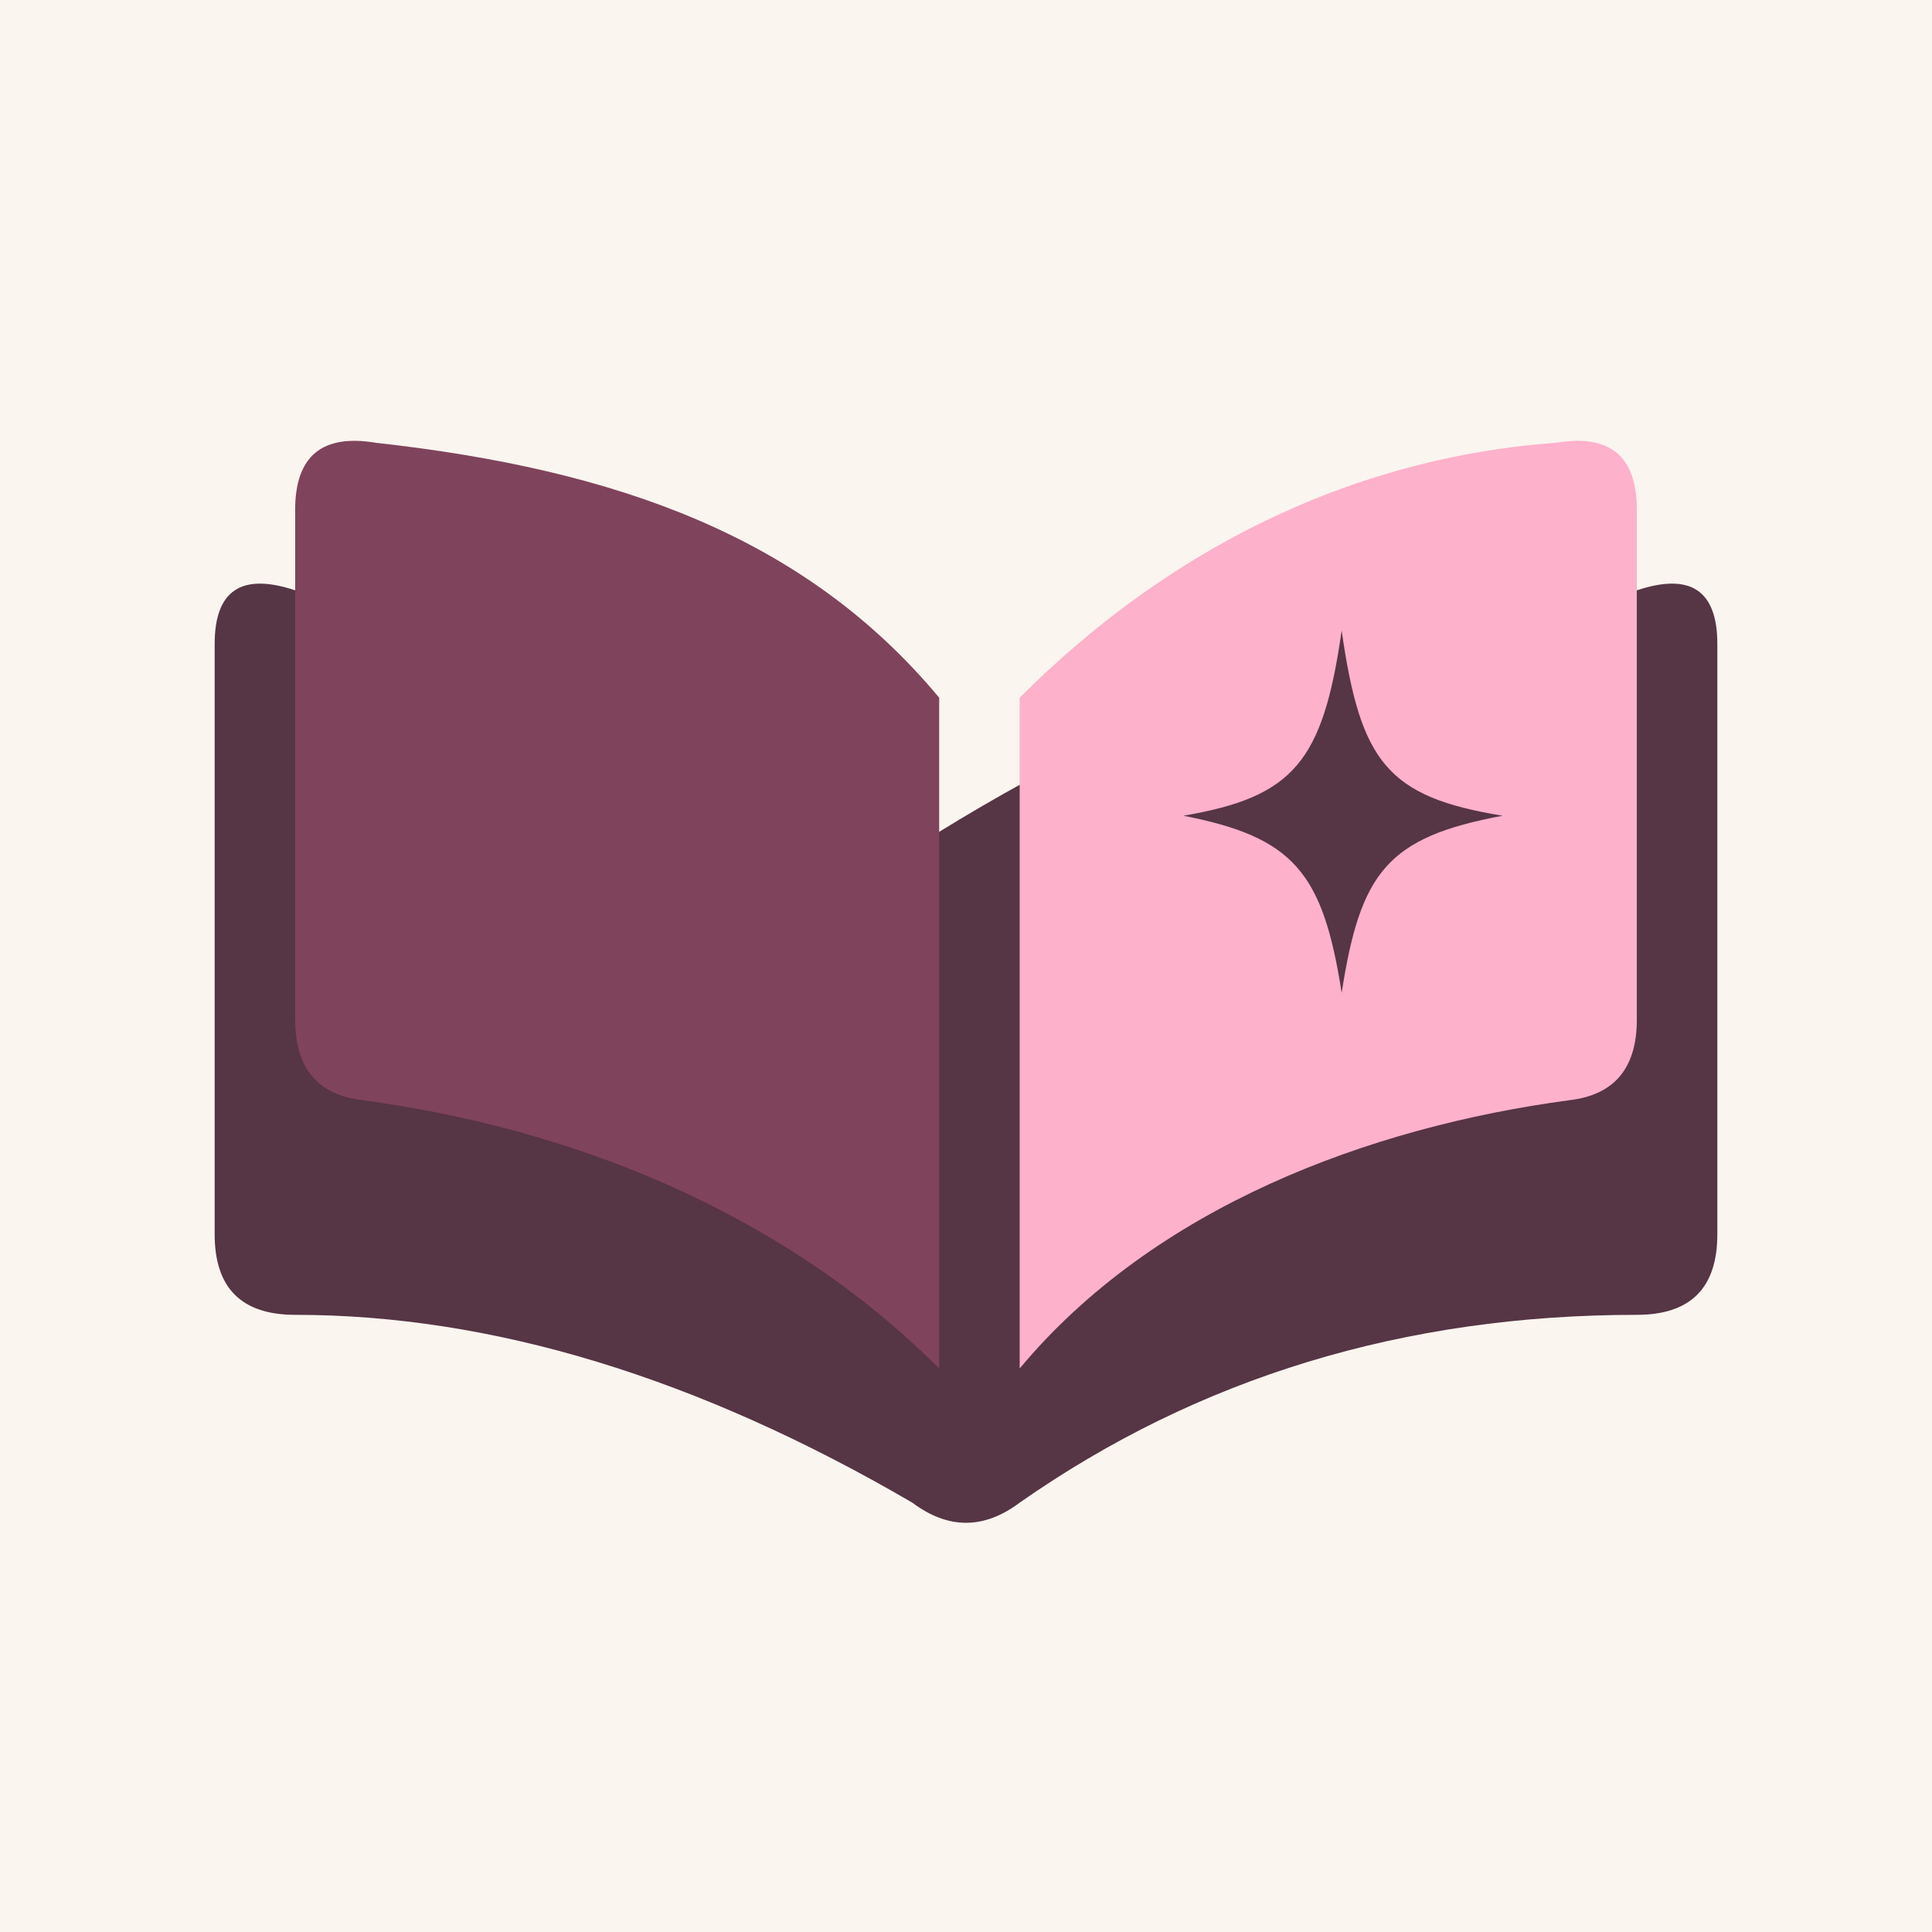
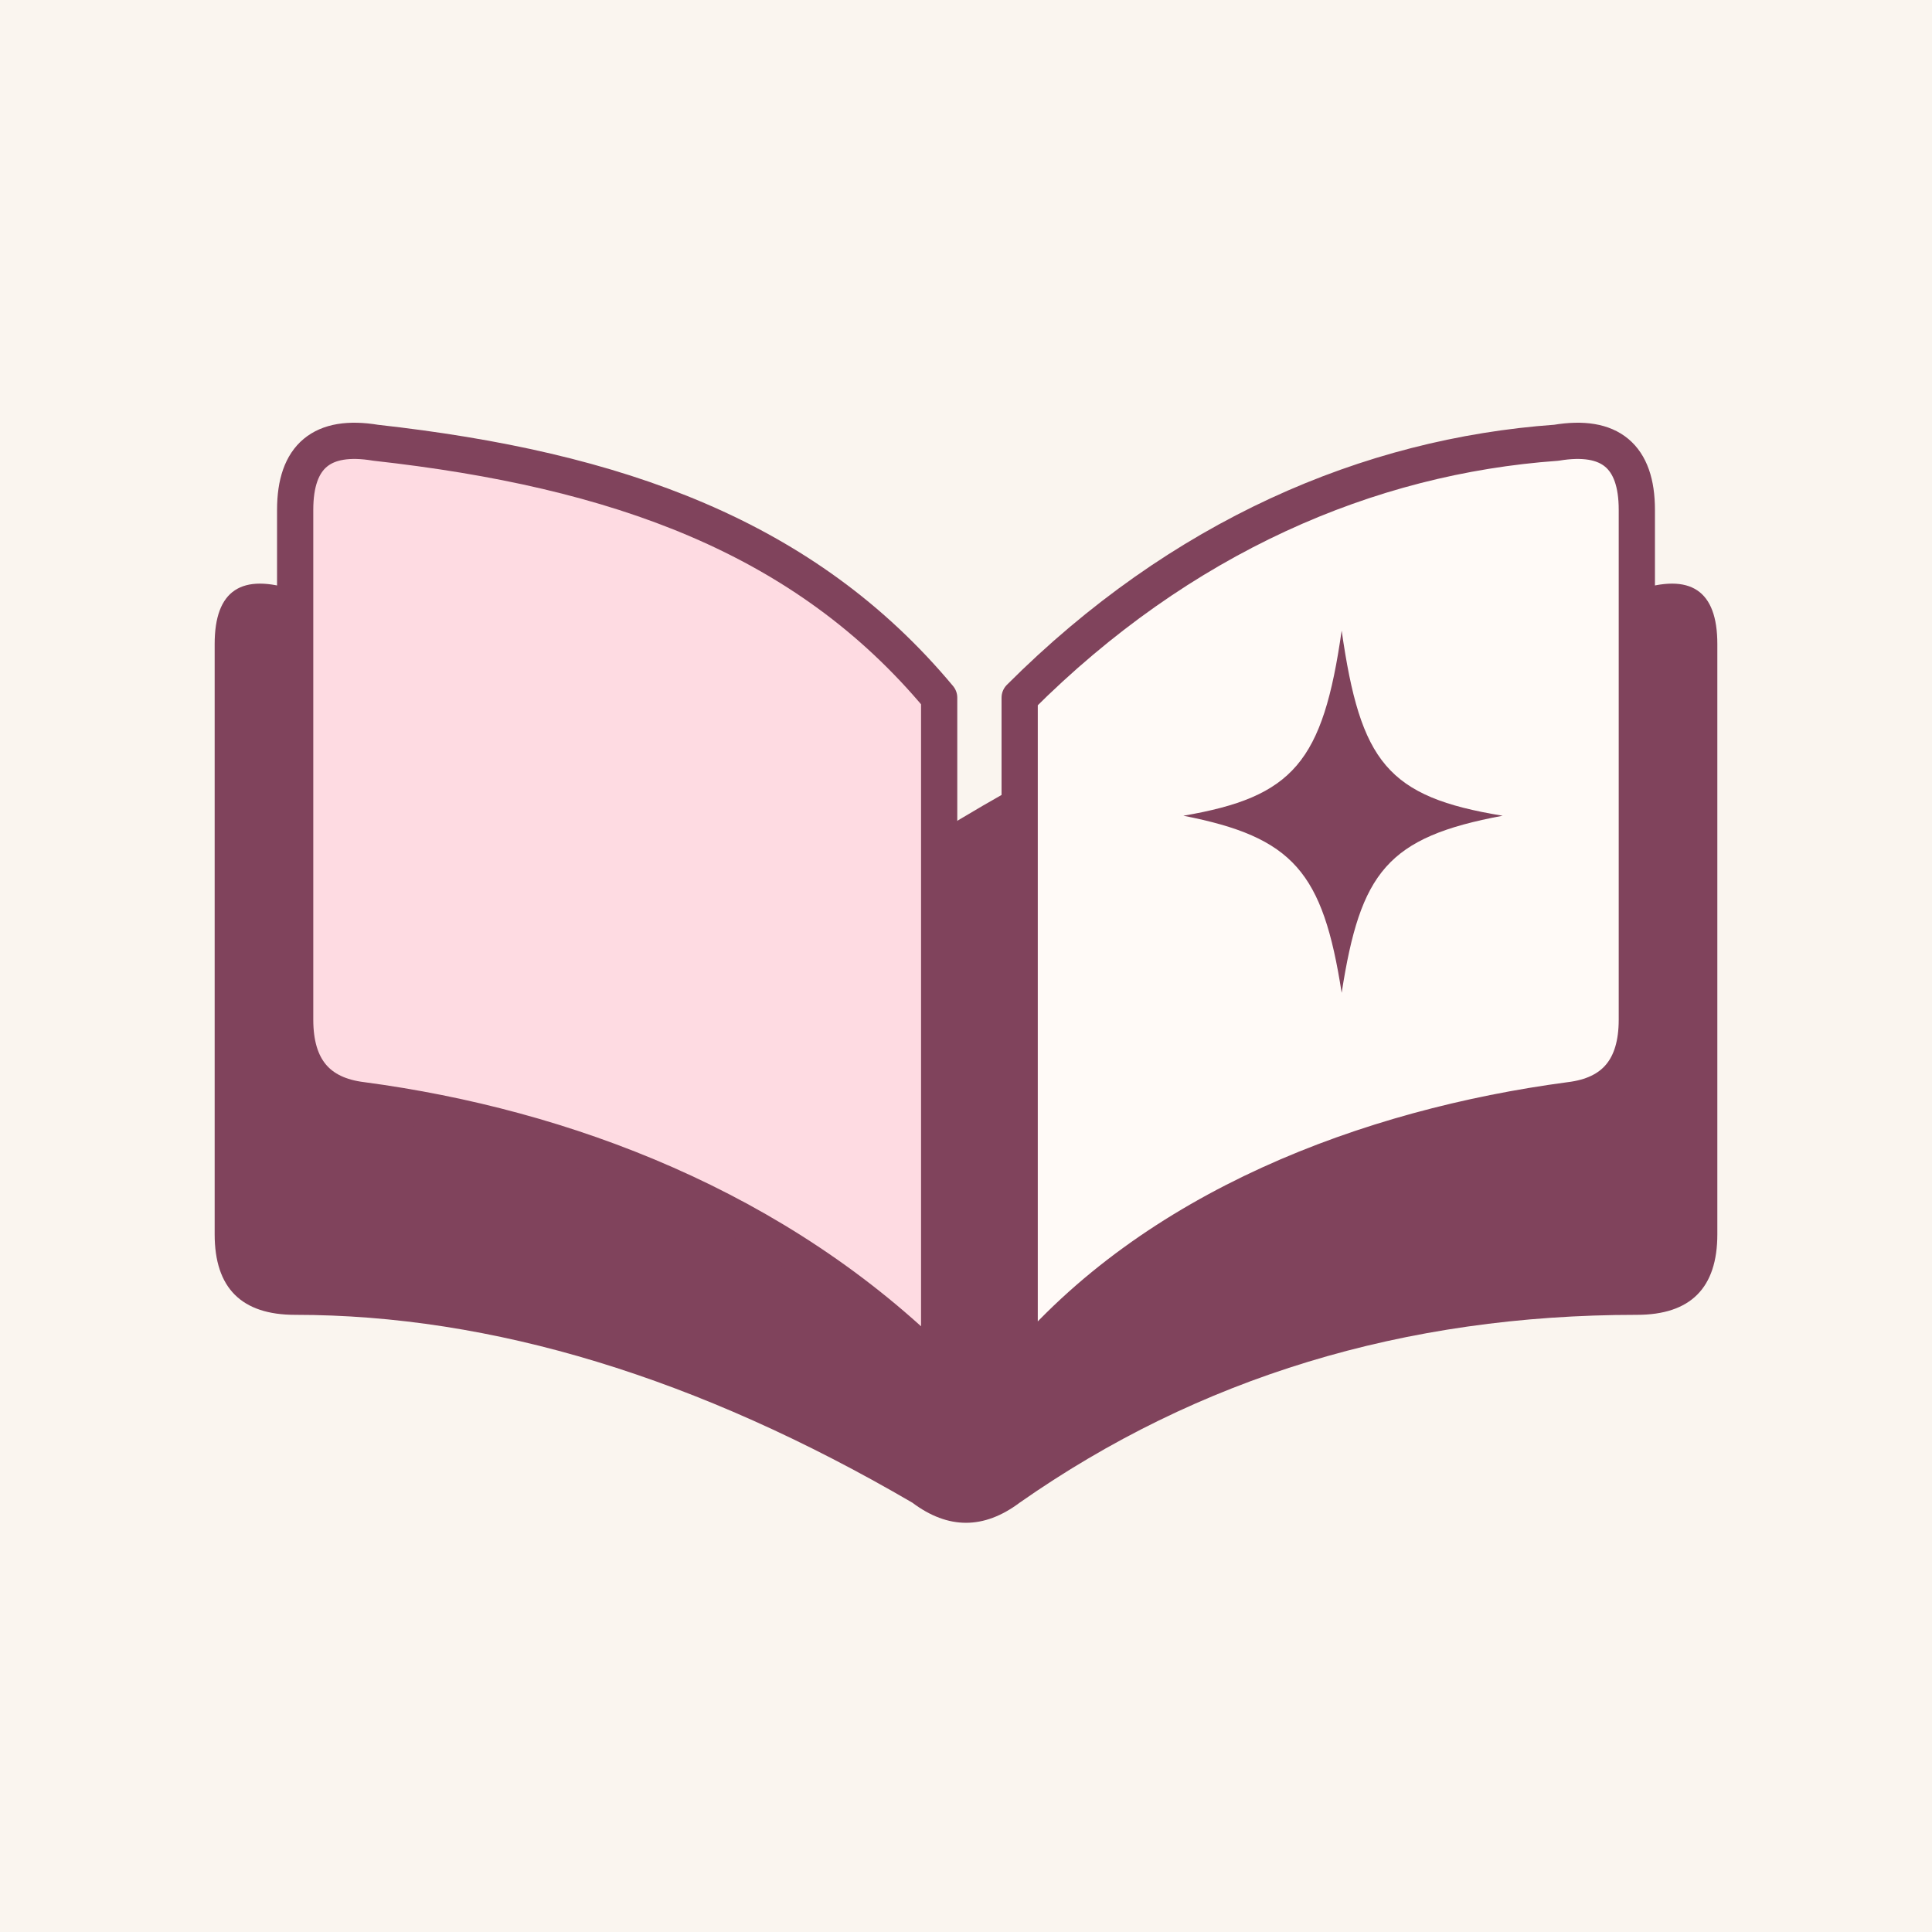
<svg xmlns="http://www.w3.org/2000/svg" width="512" height="512" viewBox="18 18 72 72">
  <rect id="tile" x="18" y="18" width="72" height="72" fill="#FAF5EF" data-night="#80435C" />
-   <path id="binding" fill="#563545" data-night="#482335" d="M26 42 Q26 39 29 40 Q43 42 53 49 Q66 41 79 40 Q82 39 82 42 V64 Q82 67 79 67 Q66 67 56 74 Q54 75.5 52 74 Q40 67 29 67 Q26 67 26 64 Z" />
-   <path id="left-page" fill="#80435C" data-night="#FDB1CB" d="M29 37 Q29 34 32 34.5 C41 35.5 48 38 53 44 V69 C47 63 39 60 31.5 59 Q29 58.7 29 56 Z" />
-   <path id="right-page" fill="#FDB1CB" data-night="#FFFAF7" d="M56 44 C62 38 69 35 76 34.5 Q79 34 79 37 V56 Q79 58.7 76.5 59 C69 60 61 63 56 69 Z" />
-   <path id="match" fill="#563545" data-night="#80435C" d="M68 41.5 C68.7 46.4 69.7 47.7 74 48.4 C69.7 49.2 68.7 50.5 68 55 C67.3 50.5 66.2 49.2 62.1 48.4 C66.2 47.7 67.3 46.4 68 41.5 Z" />
+   <path id="binding" fill="#80435C" data-night="#482335" d="M26 42 Q26 39 29 40 Q43 42 53 49 Q66 41 79 40 Q82 39 82 42 V64 Q82 67 79 67 Q66 67 56 74 Q54 75.5 52 74 Q40 67 29 67 Q26 67 26 64 Z" />
+   <path id="left-page" fill="#FEDBE2" stroke="#80435C" stroke-width="1.35" stroke-linejoin="round" data-night="#FDB1CB" d="M29 37 Q29 34 32 34.5 C41 35.5 48 38 53 44 V69 C47 63 39 60 31.5 59 Q29 58.7 29 56 Z" />
+   <path id="right-page" fill="#FFFAF7" stroke="#80435C" stroke-width="1.35" stroke-linejoin="round" data-night="#FFFAF7" d="M56 44 C62 38 69 35 76 34.5 Q79 34 79 37 V56 Q79 58.7 76.5 59 C69 60 61 63 56 69 Z" />
+   <path id="match" fill="#80435C" data-night="#80435C" d="M68 41.5 C68.7 46.4 69.7 47.7 74 48.4 C69.7 49.2 68.7 50.5 68 55 C67.3 50.5 66.2 49.2 62.1 48.4 C66.2 47.7 67.3 46.4 68 41.5 Z" />
</svg>
